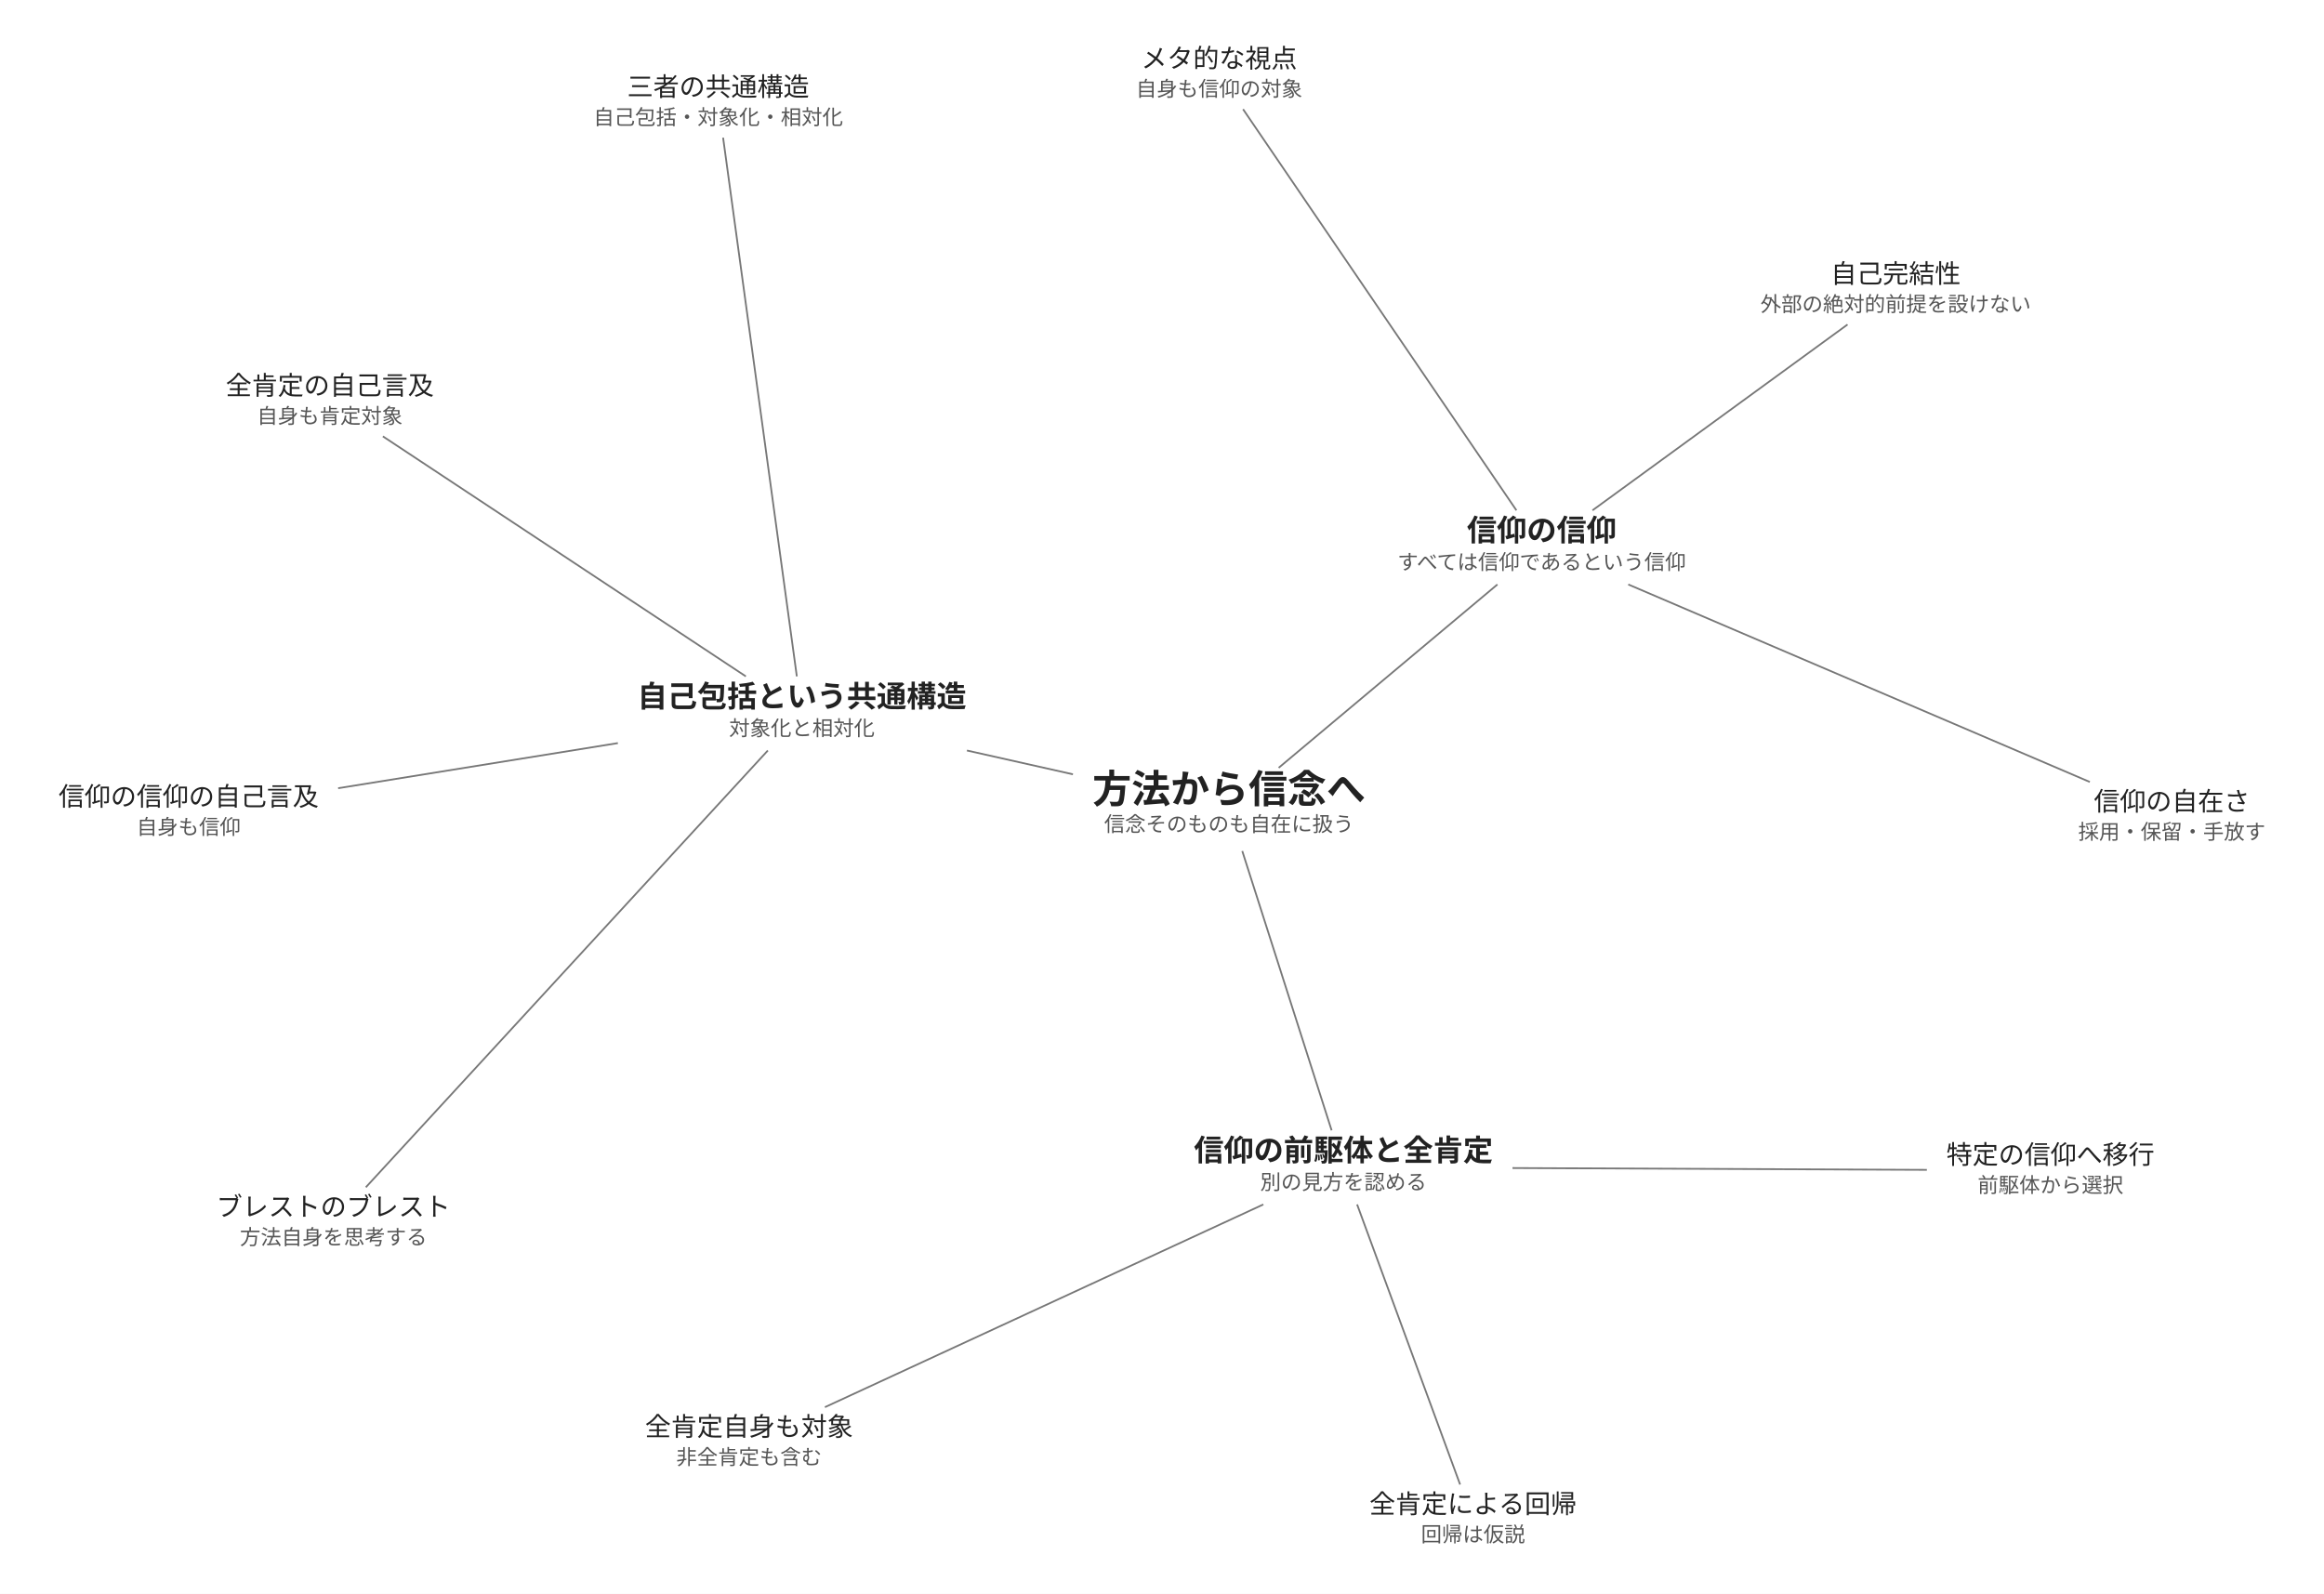
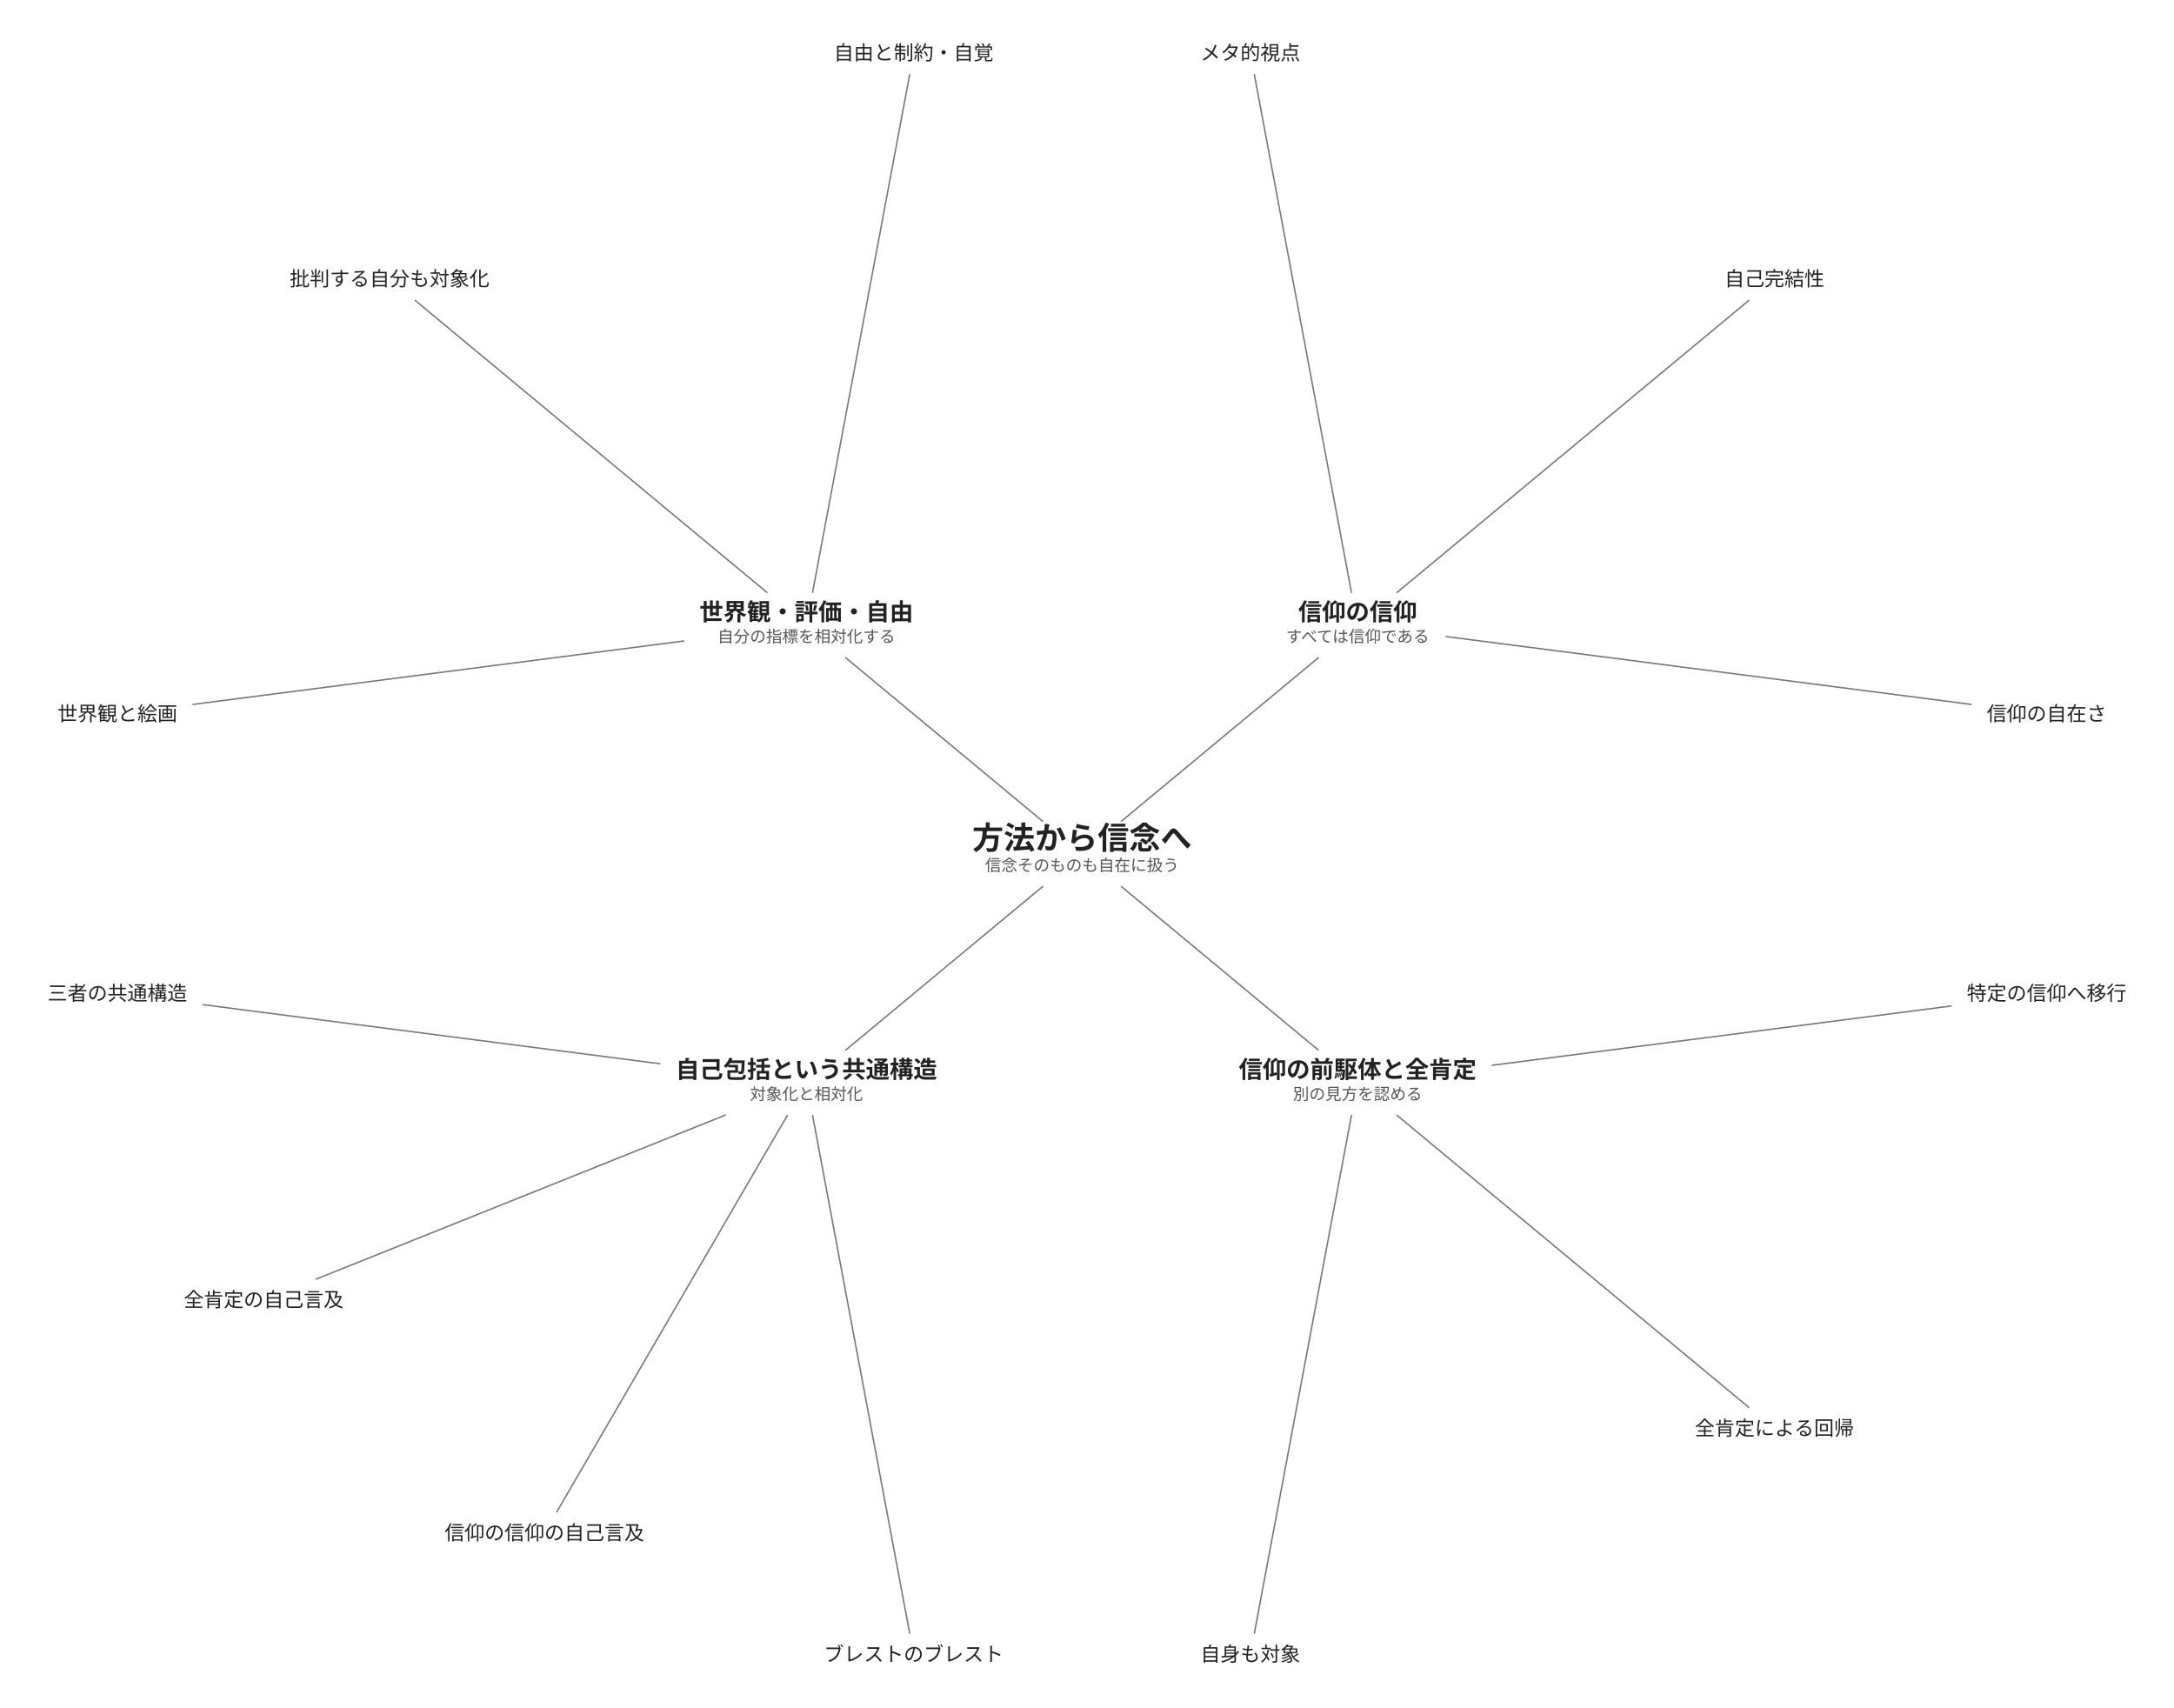
- <svg xmlns="http://www.w3.org/2000/svg" viewBox="-944.995 -622.469 1786.955 1225.7" role="img" aria-label="第2章：方法から信念へ">
+ <svg xmlns="http://www.w3.org/2000/svg" viewBox="-1138.163 -898.17 2286.825 1796.34" role="img" aria-label="方法から信念へ">
  <style>text{font-family:"Noto Sans CJK JP","Noto Sans JP","Hiragino Sans","Yu Gothic",Meiryo,sans-serif}a{cursor:pointer}a:hover text,a:focus text{fill:#005bcc;text-decoration:underline}</style>
-   <rect x="-944.995" y="-622.469" width="1786.955" height="1225.7" fill="#fff" />
-   <g stroke="#777" stroke-width="1.35" fill="none">
-     <path d="M38.2 -32.0 L206.4 -173.0" />
-     <path d="M221.0 -230.0 L10.8 -538.5" />
-     <path d="M279.5 -230.0 L475.6 -372.9" />
-     <path d="M307.0 -173.0 L661.9 -21.1" />
-     <path d="M10.2 32.0 L78.9 246.8" />
-     <path d="M218.0 275.8 L536.6 277.2" />
-     <path d="M98.5 303.8 L177.7 519.2" />
-     <path d="M26.4 303.8 L-310.7 459.7" />
-     <path d="M-120.0 -27.0 L-201.5 -45.3" />
-     <path d="M-354.6 -45.3 L-663.7 290.6" />
-     <path d="M-469.9 -51.0 L-685.0 -16.3" />
-     <path d="M-371.5 -102.3 L-650.6 -286.9" />
-     <path d="M-332.3 -102.3 L-389.0 -516.6" />
+   <rect x="-1138.163" y="-898.17" width="2286.825" height="1796.34" fill="#fff" />
+   <g stroke="#777" stroke-width="1.5" fill="none">
+     <path d="M41.0 -34.0 L248.9 -206.6" />
+     <path d="M283.5 -274.6 L181.2 -820.2" />
+     <path d="M330.9 -274.6 L701.8 -582.5" />
+     <path d="M382.4 -228.7 L935.7 -157.2" />
+     <path d="M41.0 34.0 L248.9 206.6" />
+     <path d="M430.9 222.4 L914.7 159.9" />
+     <path d="M330.9 274.6 L701.8 582.5" />
+     <path d="M283.5 274.6 L181.2 820.2" />
+     <path d="M-41.0 34.0 L-248.9 206.6" />
+     <path d="M-283.5 274.6 L-181.2 820.2" />
+     <path d="M-309.7 274.6 L-552.7 692.5" />
+     <path d="M-374.8 274.6 L-806.0 447.4" />
+     <path d="M-443.4 220.8 L-925.2 158.5" />
+     <path d="M-41.0 -34.0 L-248.9 -206.6" />
+     <path d="M-418.4 -224.0 L-935.7 -157.2" />
+     <path d="M-330.9 -274.6 L-701.8 -582.5" />
+     <path d="M-283.5 -274.6 L-181.2 -820.2" />
  </g>
  <a href="https://yurii7812.github.io/homepage/#/ja/brainstorm-philosophy/guide.md?section=bm-ch2" data-section="bm-ch2" tabindex="0">
-     <rect x="-115" y="-27" width="230" height="54" fill="transparent" />
-     <text text-anchor="middle" x="0" y="-5" font-size="30" font-weight="650" fill="#222">方法から信念へ</text>
-     <text text-anchor="middle" x="0" y="17" font-size="16" fill="#555">信念そのものも自在に扱う</text>
+     <rect x="-125.5" y="-28" width="251" height="56" fill="transparent" />
+     <text text-anchor="middle" x="0" y="-5" font-size="33" font-weight="650" fill="#222">方法から信念へ</text>
+     <text text-anchor="middle" x="0" y="18" font-size="17" fill="#555">信念そのものも自在に扱う</text>
  </a>
  <a href="https://yurii7812.github.io/homepage/#/ja/brainstorm-philosophy/guide.md?section=bm-faith" data-section="bm-faith" tabindex="0">
-     <rect x="118.416" y="-225.025" width="244" height="47" fill="transparent" />
-     <text text-anchor="middle" x="240.416" y="-206.525" font-size="23" font-weight="650" fill="#222">信仰の信仰</text>
-     <text text-anchor="middle" x="240.416" y="-184.525" font-size="16" fill="#555">すべては信仰であるという信仰</text>
+     <rect x="203.414" y="-268.628" width="173" height="56" fill="transparent" />
+     <text text-anchor="middle" x="289.914" y="-245.628" font-size="25" font-weight="650" fill="#222">信仰の信仰</text>
+     <text text-anchor="middle" x="289.914" y="-222.628" font-size="17" fill="#555">すべては信仰である</text>
  </a>
  <a href="https://yurii7812.github.io/homepage/#/ja/brainstorm-philosophy/guide.md?section=bm-faith" data-section="bm-faith" tabindex="0">
-     <rect x="-81.592" y="-587.469" width="148" height="44" fill="transparent" />
-     <text text-anchor="middle" x="-7.592" y="-570.469" font-size="20" font-weight="400" fill="#222">メタ的な視点</text>
-     <text text-anchor="middle" x="-7.592" y="-548.469" font-size="16" fill="#555">自身も信仰の対象</text>
+     <rect x="114.587" y="-858.17" width="125" height="32" fill="transparent" />
+     <text text-anchor="middle" x="177.087" y="-835.17" font-size="21" font-weight="400" fill="#222">メタ的視点</text>
  </a>
  <a href="https://yurii7812.github.io/homepage/#/ja/brainstorm-philosophy/guide.md?section=bm-faith-closure" data-section="bm-faith-closure" tabindex="0">
-     <rect x="398.652" y="-421.869" width="228" height="44" fill="transparent" />
-     <text text-anchor="middle" x="512.652" y="-404.869" font-size="20" font-weight="400" fill="#222">自己完結性</text>
-     <text text-anchor="middle" x="512.652" y="-382.869" font-size="16" fill="#555">外部の絶対的前提を設けない</text>
+     <rect x="665.82" y="-620.506" width="125" height="32" fill="transparent" />
+     <text text-anchor="middle" x="728.32" y="-597.506" font-size="21" font-weight="400" fill="#222">自己完結性</text>
  </a>
  <a href="https://yurii7812.github.io/homepage/#/ja/brainstorm-philosophy/guide.md?section=bm-faith-flex" data-section="bm-faith-flex" tabindex="0">
-     <rect x="642.96" y="-16.078" width="164" height="44" fill="transparent" />
-     <text text-anchor="middle" x="724.96" y="0.922" font-size="20" font-weight="400" fill="#222">信仰の自在さ</text>
-     <text text-anchor="middle" x="724.96" y="22.922" font-size="16" fill="#555">採用・保留・手放す</text>
+     <rect x="941.663" y="-162.982" width="146" height="32" fill="transparent" />
+     <text text-anchor="middle" x="1014.663" y="-139.982" font-size="21" font-weight="400" fill="#222">信仰の自在さ</text>
  </a>
  <a href="https://yurii7812.github.io/homepage/#/ja/brainstorm-philosophy/guide.md?section=bm-affirmation" data-section="bm-affirmation" tabindex="0">
-     <rect x="-37.002" y="251.789" width="250" height="47" fill="transparent" />
-     <text text-anchor="middle" x="87.998" y="270.289" font-size="23" font-weight="650" fill="#222">信仰の前駆体と全肯定</text>
-     <text text-anchor="middle" x="87.998" y="292.289" font-size="16" fill="#555">別の見方を認める</text>
+     <rect x="154.914" y="212.628" width="270" height="56" fill="transparent" />
+     <text text-anchor="middle" x="289.914" y="235.628" font-size="25" font-weight="650" fill="#222">信仰の前駆体と全肯定</text>
+     <text text-anchor="middle" x="289.914" y="258.628" font-size="17" fill="#555">別の見方を認める</text>
  </a>
  <a href="https://yurii7812.github.io/homepage/#/ja/brainstorm-philosophy/guide.md?section=bm-affirmation" data-section="bm-affirmation" tabindex="0">
-     <rect x="541.63" y="255.606" width="180" height="44" fill="transparent" />
-     <text text-anchor="middle" x="631.63" y="272.606" font-size="20" font-weight="400" fill="#222">特定の信仰へ移行</text>
-     <text text-anchor="middle" x="631.63" y="294.606" font-size="16" fill="#555">前駆体から選択</text>
+     <rect x="920.663" y="130.982" width="188" height="32" fill="transparent" />
+     <text text-anchor="middle" x="1014.663" y="153.982" font-size="21" font-weight="400" fill="#222">特定の信仰へ移行</text>
  </a>
  <a href="https://yurii7812.github.io/homepage/#/ja/brainstorm-philosophy/guide.md?section=bm-affirmation" data-section="bm-affirmation" tabindex="0">
-     <rect x="97.644" y="524.231" width="180" height="44" fill="transparent" />
-     <text text-anchor="middle" x="187.644" y="541.231" font-size="20" font-weight="400" fill="#222">全肯定による回帰</text>
-     <text text-anchor="middle" x="187.644" y="563.231" font-size="16" fill="#555">回帰は仮説</text>
+     <rect x="634.32" y="588.506" width="188" height="32" fill="transparent" />
+     <text text-anchor="middle" x="728.32" y="611.506" font-size="21" font-weight="400" fill="#222">全肯定による回帰</text>
  </a>
  <a href="https://yurii7812.github.io/homepage/#/ja/brainstorm-philosophy/guide.md?section=bm-affirmation-self" data-section="bm-affirmation-self" tabindex="0">
-     <rect x="-459.055" y="464.75" width="180" height="44" fill="transparent" />
-     <text text-anchor="middle" x="-369.055" y="481.75" font-size="20" font-weight="400" fill="#222">全肯定自身も対象</text>
-     <text text-anchor="middle" x="-369.055" y="503.75" font-size="16" fill="#555">非全肯定も含む</text>
+     <rect x="114.587" y="826.17" width="125" height="32" fill="transparent" />
+     <text text-anchor="middle" x="177.087" y="849.17" font-size="21" font-weight="400" fill="#222">自身も対象</text>
  </a>
  <a href="https://yurii7812.github.io/homepage/#/ja/brainstorm-philosophy/guide.md?section=bm-self-inclusive" data-section="bm-self-inclusive" tabindex="0">
-     <rect x="-464.915" y="-97.263" width="273" height="47" fill="transparent" />
-     <text text-anchor="middle" x="-328.415" y="-78.763" font-size="23" font-weight="650" fill="#222">自己包括という共通構造</text>
-     <text text-anchor="middle" x="-328.415" y="-56.763" font-size="16" fill="#555">対象化と相対化</text>
+     <rect x="-437.414" y="212.628" width="295" height="56" fill="transparent" />
+     <text text-anchor="middle" x="-289.914" y="235.628" font-size="25" font-weight="650" fill="#222">自己包括という共通構造</text>
+     <text text-anchor="middle" x="-289.914" y="258.628" font-size="17" fill="#555">対象化と相対化</text>
  </a>
  <a href="https://yurii7812.github.io/homepage/#/ja/brainstorm-philosophy/guide.md?section=bm-brainstorm-self" data-section="bm-brainstorm-self" tabindex="0">
-     <rect x="-788.594" y="295.642" width="200" height="44" fill="transparent" />
-     <text text-anchor="middle" x="-688.594" y="312.642" font-size="20" font-weight="400" fill="#222">ブレストのブレスト</text>
-     <text text-anchor="middle" x="-688.594" y="334.642" font-size="16" fill="#555">方法自身を思考する</text>
+     <rect x="-281.587" y="826.17" width="209" height="32" fill="transparent" />
+     <text text-anchor="middle" x="-177.087" y="849.17" font-size="21" font-weight="400" fill="#222">ブレストのブレスト</text>
  </a>
  <a href="https://yurii7812.github.io/homepage/#/ja/brainstorm-philosophy/guide.md?section=bm-faith-self" data-section="bm-faith-self" tabindex="0">
-     <rect x="-909.995" y="-19.822" width="220" height="44" fill="transparent" />
-     <text text-anchor="middle" x="-799.995" y="-2.822" font-size="20" font-weight="400" fill="#222">信仰の信仰の自己言及</text>
-     <text text-anchor="middle" x="-799.995" y="19.178" font-size="16" fill="#555">自身も信仰</text>
+     <rect x="-680.494" y="698.532" width="230" height="32" fill="transparent" />
+     <text text-anchor="middle" x="-565.494" y="721.532" font-size="21" font-weight="400" fill="#222">信仰の信仰の自己言及</text>
  </a>
  <a href="https://yurii7812.github.io/homepage/#/ja/brainstorm-philosophy/guide.md?section=bm-affirmation-self" data-section="bm-affirmation-self" tabindex="0">
-     <rect x="-781.42" y="-335.884" width="180" height="44" fill="transparent" />
-     <text text-anchor="middle" x="-691.42" y="-318.884" font-size="20" font-weight="400" fill="#222">全肯定の自己言及</text>
-     <text text-anchor="middle" x="-691.42" y="-296.884" font-size="16" fill="#555">自身も肯定対象</text>
+     <rect x="-954.882" y="453.36" width="188" height="32" fill="transparent" />
+     <text text-anchor="middle" x="-860.882" y="476.36" font-size="21" font-weight="400" fill="#222">全肯定の自己言及</text>
  </a>
  <a href="https://yurii7812.github.io/homepage/#/ja/brainstorm-philosophy/guide.md?section=bm-common" data-section="bm-common" tabindex="0">
-     <rect x="-498.723" y="-565.637" width="212" height="44" fill="transparent" />
-     <text text-anchor="middle" x="-392.723" y="-548.637" font-size="20" font-weight="400" fill="#222">三者の共通構造</text>
-     <text text-anchor="middle" x="-392.723" y="-526.637" font-size="16" fill="#555">自己包括・対象化・相対化</text>
+     <rect x="-1098.163" y="130.982" width="167" height="32" fill="transparent" />
+     <text text-anchor="middle" x="-1014.663" y="153.982" font-size="21" font-weight="400" fill="#222">三者の共通構造</text>
+   </a>
+   <a href="https://yurii7812.github.io/homepage/#/ja/brainstorm-philosophy/guide.md?section=bm-worldviews" data-section="bm-worldviews" tabindex="0">
+     <rect x="-412.414" y="-268.628" width="245" height="56" fill="transparent" />
+     <text text-anchor="middle" x="-289.914" y="-245.628" font-size="25" font-weight="650" fill="#222">世界観・評価・自由</text>
+     <text text-anchor="middle" x="-289.914" y="-222.628" font-size="17" fill="#555">自分の指標を相対化する</text>
+   </a>
+   <a href="https://yurii7812.github.io/homepage/#/ja/brainstorm-philosophy/guide.md?section=bm-worldviews" data-section="bm-worldviews" tabindex="0">
+     <rect x="-1087.663" y="-162.982" width="146" height="32" fill="transparent" />
+     <text text-anchor="middle" x="-1014.663" y="-139.982" font-size="21" font-weight="400" fill="#222">世界観と絵画</text>
+   </a>
+   <a href="https://yurii7812.github.io/homepage/#/ja/brainstorm-philosophy/guide.md?section=bm-worldviews" data-section="bm-worldviews" tabindex="0">
+     <rect x="-843.32" y="-620.506" width="230" height="32" fill="transparent" />
+     <text text-anchor="middle" x="-728.32" y="-597.506" font-size="21" font-weight="400" fill="#222">批判する自分も対象化</text>
+   </a>
+   <a href="https://yurii7812.github.io/homepage/#/ja/brainstorm-philosophy/guide.md?section=bm-constraints" data-section="bm-constraints" tabindex="0">
+     <rect x="-271.087" y="-858.17" width="188" height="32" fill="transparent" />
+     <text text-anchor="middle" x="-177.087" y="-835.17" font-size="21" font-weight="400" fill="#222">自由と制約・自覚</text>
  </a>
</svg>
